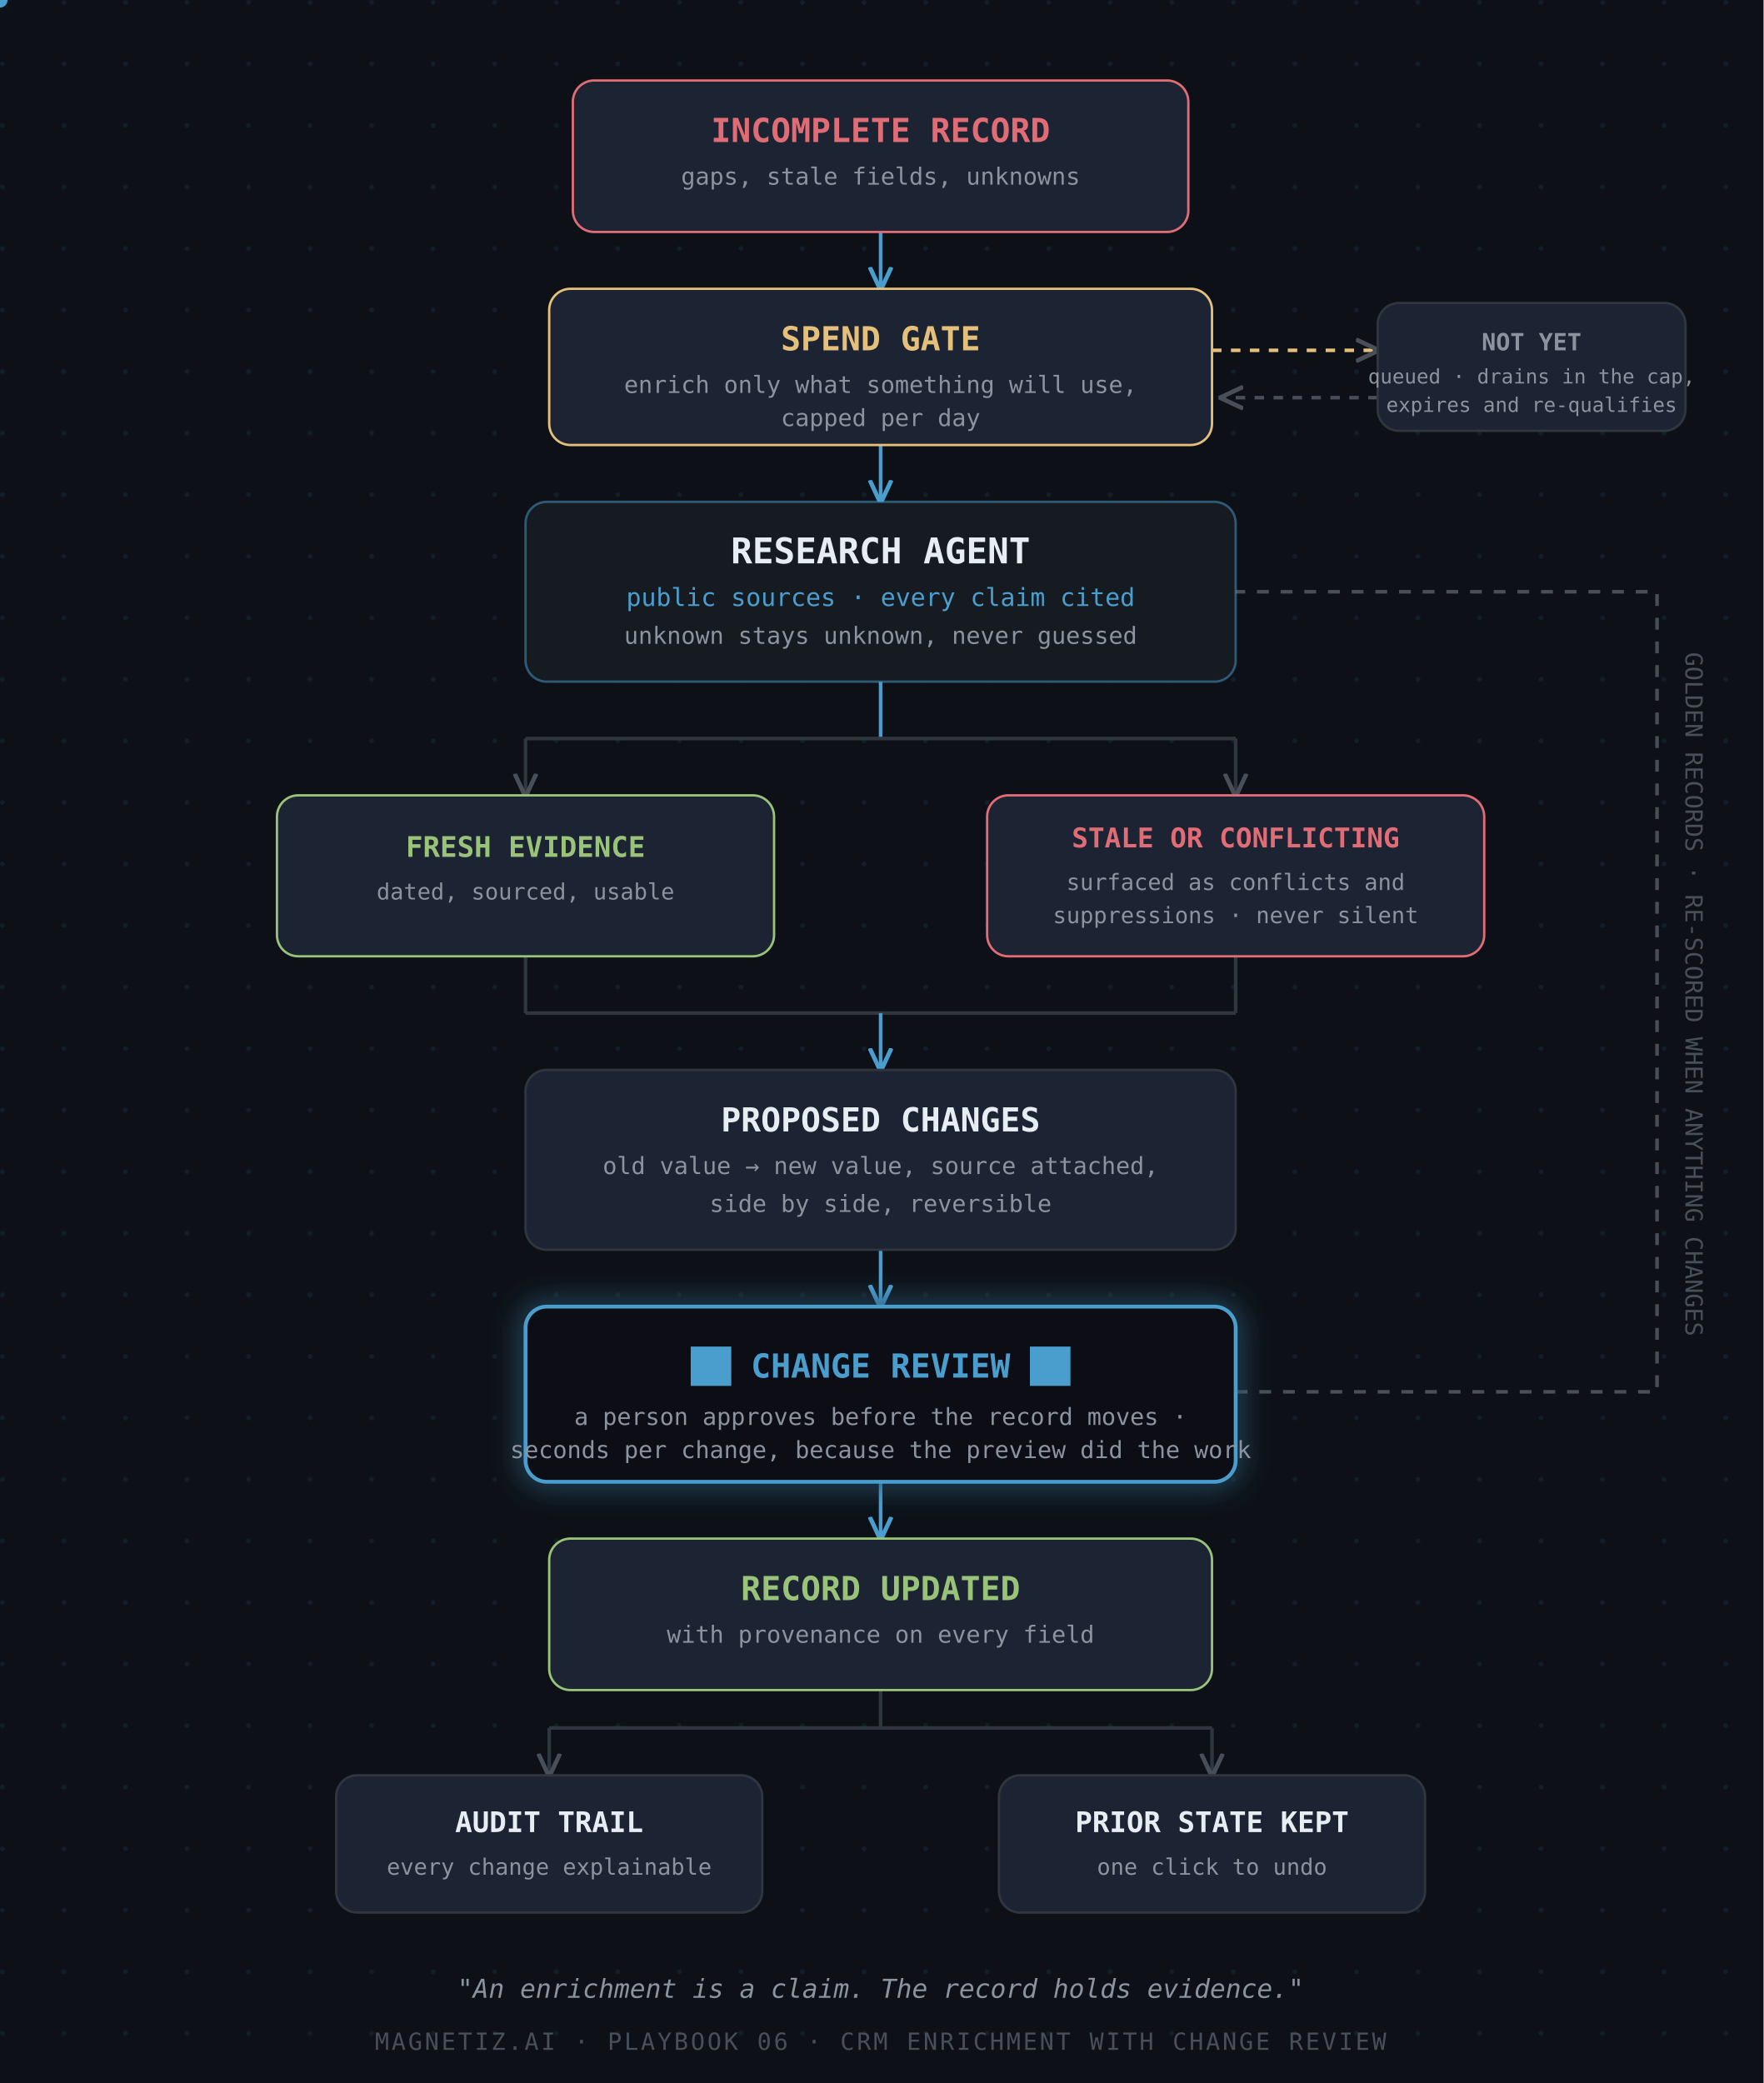
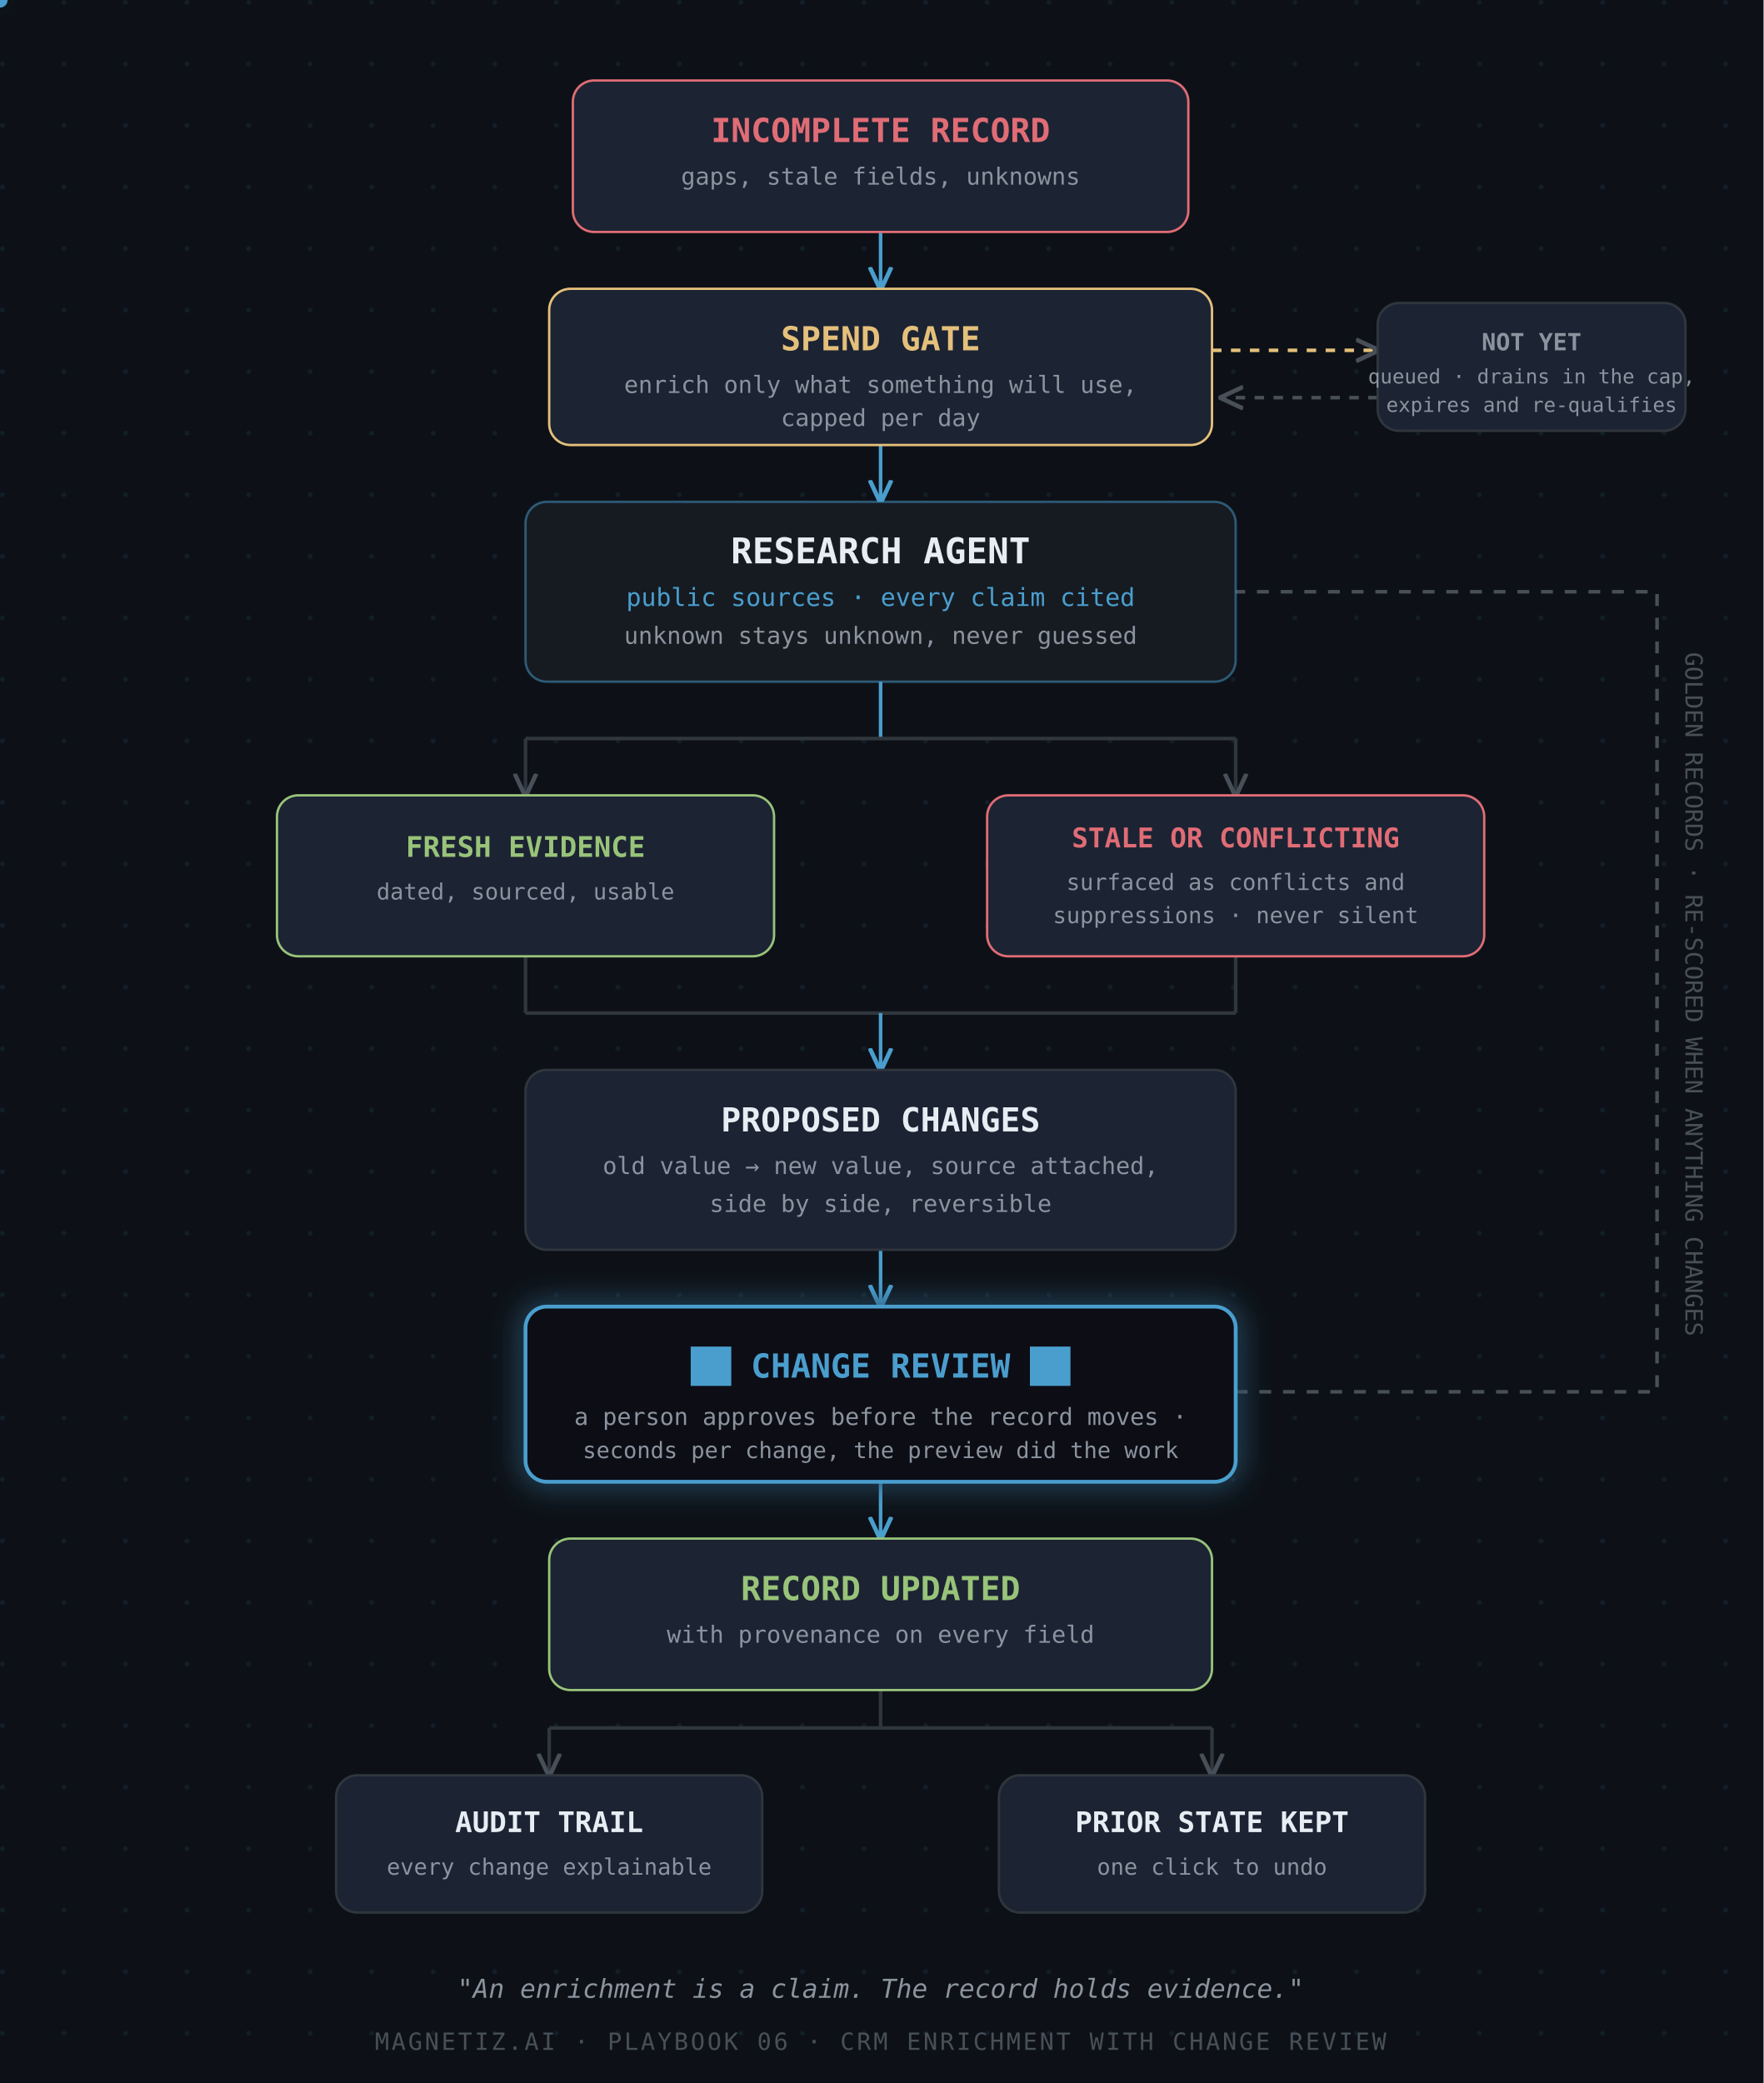
<svg xmlns="http://www.w3.org/2000/svg" viewBox="0 0 745 880" font-family="ui-monospace, SFMono-Regular, Menlo, 'JetBrains Mono', monospace" role="img" aria-label="CRM enrichment with change review: gate the spend, research with citations, date every fact, propose changes side by side, a person reviews, every change reversible, evaluated on golden records.">
  <defs>
    <marker id="e-arr" viewBox="0 0 8 8" refX="7" refY="4" markerWidth="7" markerHeight="7" orient="auto-start-reverse">
      <path d="M0,0.5 L7.5,4 L0,7.5" fill="none" stroke="#4A9ECE" stroke-width="1.4" />
    </marker>
    <marker id="e-arrdim" viewBox="0 0 8 8" refX="7" refY="4" markerWidth="7" markerHeight="7" orient="auto-start-reverse">
      <path d="M0,0.5 L7.5,4 L0,7.5" fill="none" stroke="#484F58" stroke-width="1.4" />
    </marker>
    <filter id="e-glow" x="-40%" y="-40%" width="180%" height="180%">
      <feGaussianBlur stdDeviation="6" result="b" />
      <feMerge>
        <feMergeNode in="b" />
        <feMergeNode in="SourceGraphic" />
      </feMerge>
    </filter>
    <pattern id="e-dots" width="26" height="26" patternUnits="userSpaceOnUse">
      <circle cx="1" cy="1" r="1" fill="rgba(74,158,206,0.10)" />
    </pattern>
  </defs>
  <rect width="745" height="880" fill="#0d1117" />
  <rect width="745" height="880" fill="url(#e-dots)" />
  <g stroke="#30363d" stroke-width="1.5" fill="none">
    <path d="M372,98 V122" marker-end="url(#e-arr)" stroke="#4A9ECE" />
    <path d="M372,188 V212" marker-end="url(#e-arr)" stroke="#4A9ECE" />
    <path d="M512,148 H582" marker-end="url(#e-arrdim)" stroke="#E5C07B" stroke-dasharray="4 4" />
    <path d="M582,168 H516" marker-end="url(#e-arrdim)" stroke="#484F58" stroke-dasharray="4 4" />
    <path d="M372,288 V312" stroke="#4A9ECE" />
    <path d="M222,312 H522" />
    <path d="M222,312 V336" marker-end="url(#e-arrdim)" />
    <path d="M522,312 V336" marker-end="url(#e-arrdim)" />
    <path d="M222,404 V428" />
    <path d="M522,404 V428" />
    <path d="M222,428 H522" />
    <path d="M372,428 V452" marker-end="url(#e-arr)" stroke="#4A9ECE" />
    <path d="M372,528 V552" marker-end="url(#e-arr)" stroke="#4A9ECE" />
    <path d="M372,626 V650" marker-end="url(#e-arr)" stroke="#4A9ECE" />
    <path d="M522,588 H700 V250 H512" stroke="#484F58" stroke-dasharray="5 5" marker-end="url(#e-arrdim)" />
    <path d="M372,714 V730" stroke="#30363d" />
    <path d="M232,730 H512" />
    <path d="M232,730 V750" marker-end="url(#e-arrdim)" />
    <path d="M512,730 V750" marker-end="url(#e-arrdim)" />
  </g>
  <circle r="3.2" fill="#4A9ECE" filter="url(#e-glow)">
    <animateMotion dur="7s" repeatCount="indefinite" path="M372,55 V122 V212 V312 M372,312 H222 V428 H372 V452 M372,452 V552 V650 V730 H250" />
  </circle>
  <g>
    <rect x="242" y="34" width="260" height="64" rx="9" fill="#1c2333" stroke="#E06C75" />
    <text x="372" y="60" text-anchor="middle" fill="#E06C75" font-size="14" font-weight="700">INCOMPLETE RECORD</text>
    <text x="372" y="78" text-anchor="middle" fill="#8B949E" font-size="10">gaps, stale fields, unknowns</text>
  </g>
  <g>
    <rect x="232" y="122" width="280" height="66" rx="9" fill="#1c2333" stroke="#E5C07B" />
    <text x="372" y="148" text-anchor="middle" fill="#E5C07B" font-size="14" font-weight="700">SPEND GATE</text>
    <text x="372" y="166" text-anchor="middle" fill="#8B949E" font-size="10">enrich only what something will use,</text>
    <text x="372" y="180" text-anchor="middle" fill="#8B949E" font-size="10">capped per day</text>
  </g>
  <g>
    <rect x="582" y="128" width="130" height="54" rx="9" fill="#1c2333" stroke="#30363d" />
    <text x="647" y="148" text-anchor="middle" fill="#8B949E" font-size="10" font-weight="700">NOT YET</text>
    <text x="647" y="162" text-anchor="middle" fill="#8B949E" font-size="8.5">queued · drains in the cap,</text>
    <text x="647" y="174" text-anchor="middle" fill="#8B949E" font-size="8.5">expires and re-qualifies</text>
  </g>
  <g>
    <rect x="222" y="212" width="300" height="76" rx="9" fill="#161b22" stroke="#4A9ECE" stroke-opacity="0.5" />
    <text x="372" y="238" text-anchor="middle" fill="#E6EDF3" font-size="15" font-weight="700">RESEARCH AGENT</text>
    <text x="372" y="256" text-anchor="middle" fill="#4A9ECE" font-size="10.5">public sources · every claim cited</text>
    <text x="372" y="272" text-anchor="middle" fill="#8B949E" font-size="10">unknown stays unknown, never guessed</text>
  </g>
  <g>
    <rect x="117" y="336" width="210" height="68" rx="9" fill="#1c2333" stroke="#98C379" />
    <text x="222" y="362" text-anchor="middle" fill="#98C379" font-size="12" font-weight="700">FRESH EVIDENCE</text>
    <text x="222" y="380" text-anchor="middle" fill="#8B949E" font-size="9.5">dated, sourced, usable</text>
  </g>
  <g>
    <rect x="417" y="336" width="210" height="68" rx="9" fill="#1c2333" stroke="#E06C75" />
    <text x="522" y="358" text-anchor="middle" fill="#E06C75" font-size="11.5" font-weight="700">STALE OR CONFLICTING</text>
    <text x="522" y="376" text-anchor="middle" fill="#8B949E" font-size="9.5">surfaced as conflicts and</text>
    <text x="522" y="390" text-anchor="middle" fill="#8B949E" font-size="9.5">suppressions · never silent</text>
  </g>
  <g>
    <rect x="222" y="452" width="300" height="76" rx="9" fill="#1c2333" stroke="#30363d" />
    <text x="372" y="478" text-anchor="middle" fill="#E6EDF3" font-size="14" font-weight="600">PROPOSED CHANGES</text>
    <text x="372" y="496" text-anchor="middle" fill="#8B949E" font-size="10">old value → new value, source attached,</text>
    <text x="372" y="512" text-anchor="middle" fill="#8B949E" font-size="10">side by side, reversible</text>
  </g>
  <g filter="url(#e-glow)">
    <rect x="222" y="552" width="300" height="74" rx="9" fill="#0d1117" stroke="#4A9ECE" stroke-width="1.6" />
  </g>
  <text x="372" y="582" text-anchor="middle" fill="#4A9ECE" font-size="14" font-weight="800">██ CHANGE REVIEW ██</text>
  <text x="372" y="602" text-anchor="middle" fill="#8B949E" font-size="10">a person approves before the record moves ·</text>
-   <text x="372" y="616" text-anchor="middle" fill="#8B949E" font-size="10">seconds per change, because the preview did the work</text>
+   <text x="372" y="616" text-anchor="middle" fill="#8B949E" font-size="9.5">seconds per change, the preview did the work</text>
  <text x="712" y="420" text-anchor="middle" fill="#484F58" font-size="10" transform="rotate(90 712 420)">GOLDEN RECORDS · RE-SCORED WHEN ANYTHING CHANGES</text>
  <g>
    <rect x="232" y="650" width="280" height="64" rx="9" fill="#1c2333" stroke="#98C379" />
    <text x="372" y="676" text-anchor="middle" fill="#98C379" font-size="14" font-weight="700">RECORD UPDATED</text>
    <text x="372" y="694" text-anchor="middle" fill="#8B949E" font-size="10">with provenance on every field</text>
  </g>
  <g>
    <rect x="142" y="750" width="180" height="58" rx="9" fill="#1c2333" stroke="#30363d" />
    <text x="232" y="774" text-anchor="middle" fill="#E6EDF3" font-size="12" font-weight="600">AUDIT TRAIL</text>
    <text x="232" y="792" text-anchor="middle" fill="#8B949E" font-size="9.5">every change explainable</text>
  </g>
  <g>
    <rect x="422" y="750" width="180" height="58" rx="9" fill="#1c2333" stroke="#30363d" />
    <text x="512" y="774" text-anchor="middle" fill="#E6EDF3" font-size="12" font-weight="600">PRIOR STATE KEPT</text>
    <text x="512" y="792" text-anchor="middle" fill="#8B949E" font-size="9.5">one click to undo</text>
  </g>
  <text x="372" y="844" text-anchor="middle" fill="#8B949E" font-size="11" font-style="italic">"An enrichment is a claim. The record holds evidence."</text>
  <text x="372" y="866" text-anchor="middle" fill="#484F58" font-size="10" letter-spacing="1">MAGNETIZ.AI · PLAYBOOK 06 · CRM ENRICHMENT WITH CHANGE REVIEW</text>
</svg>
